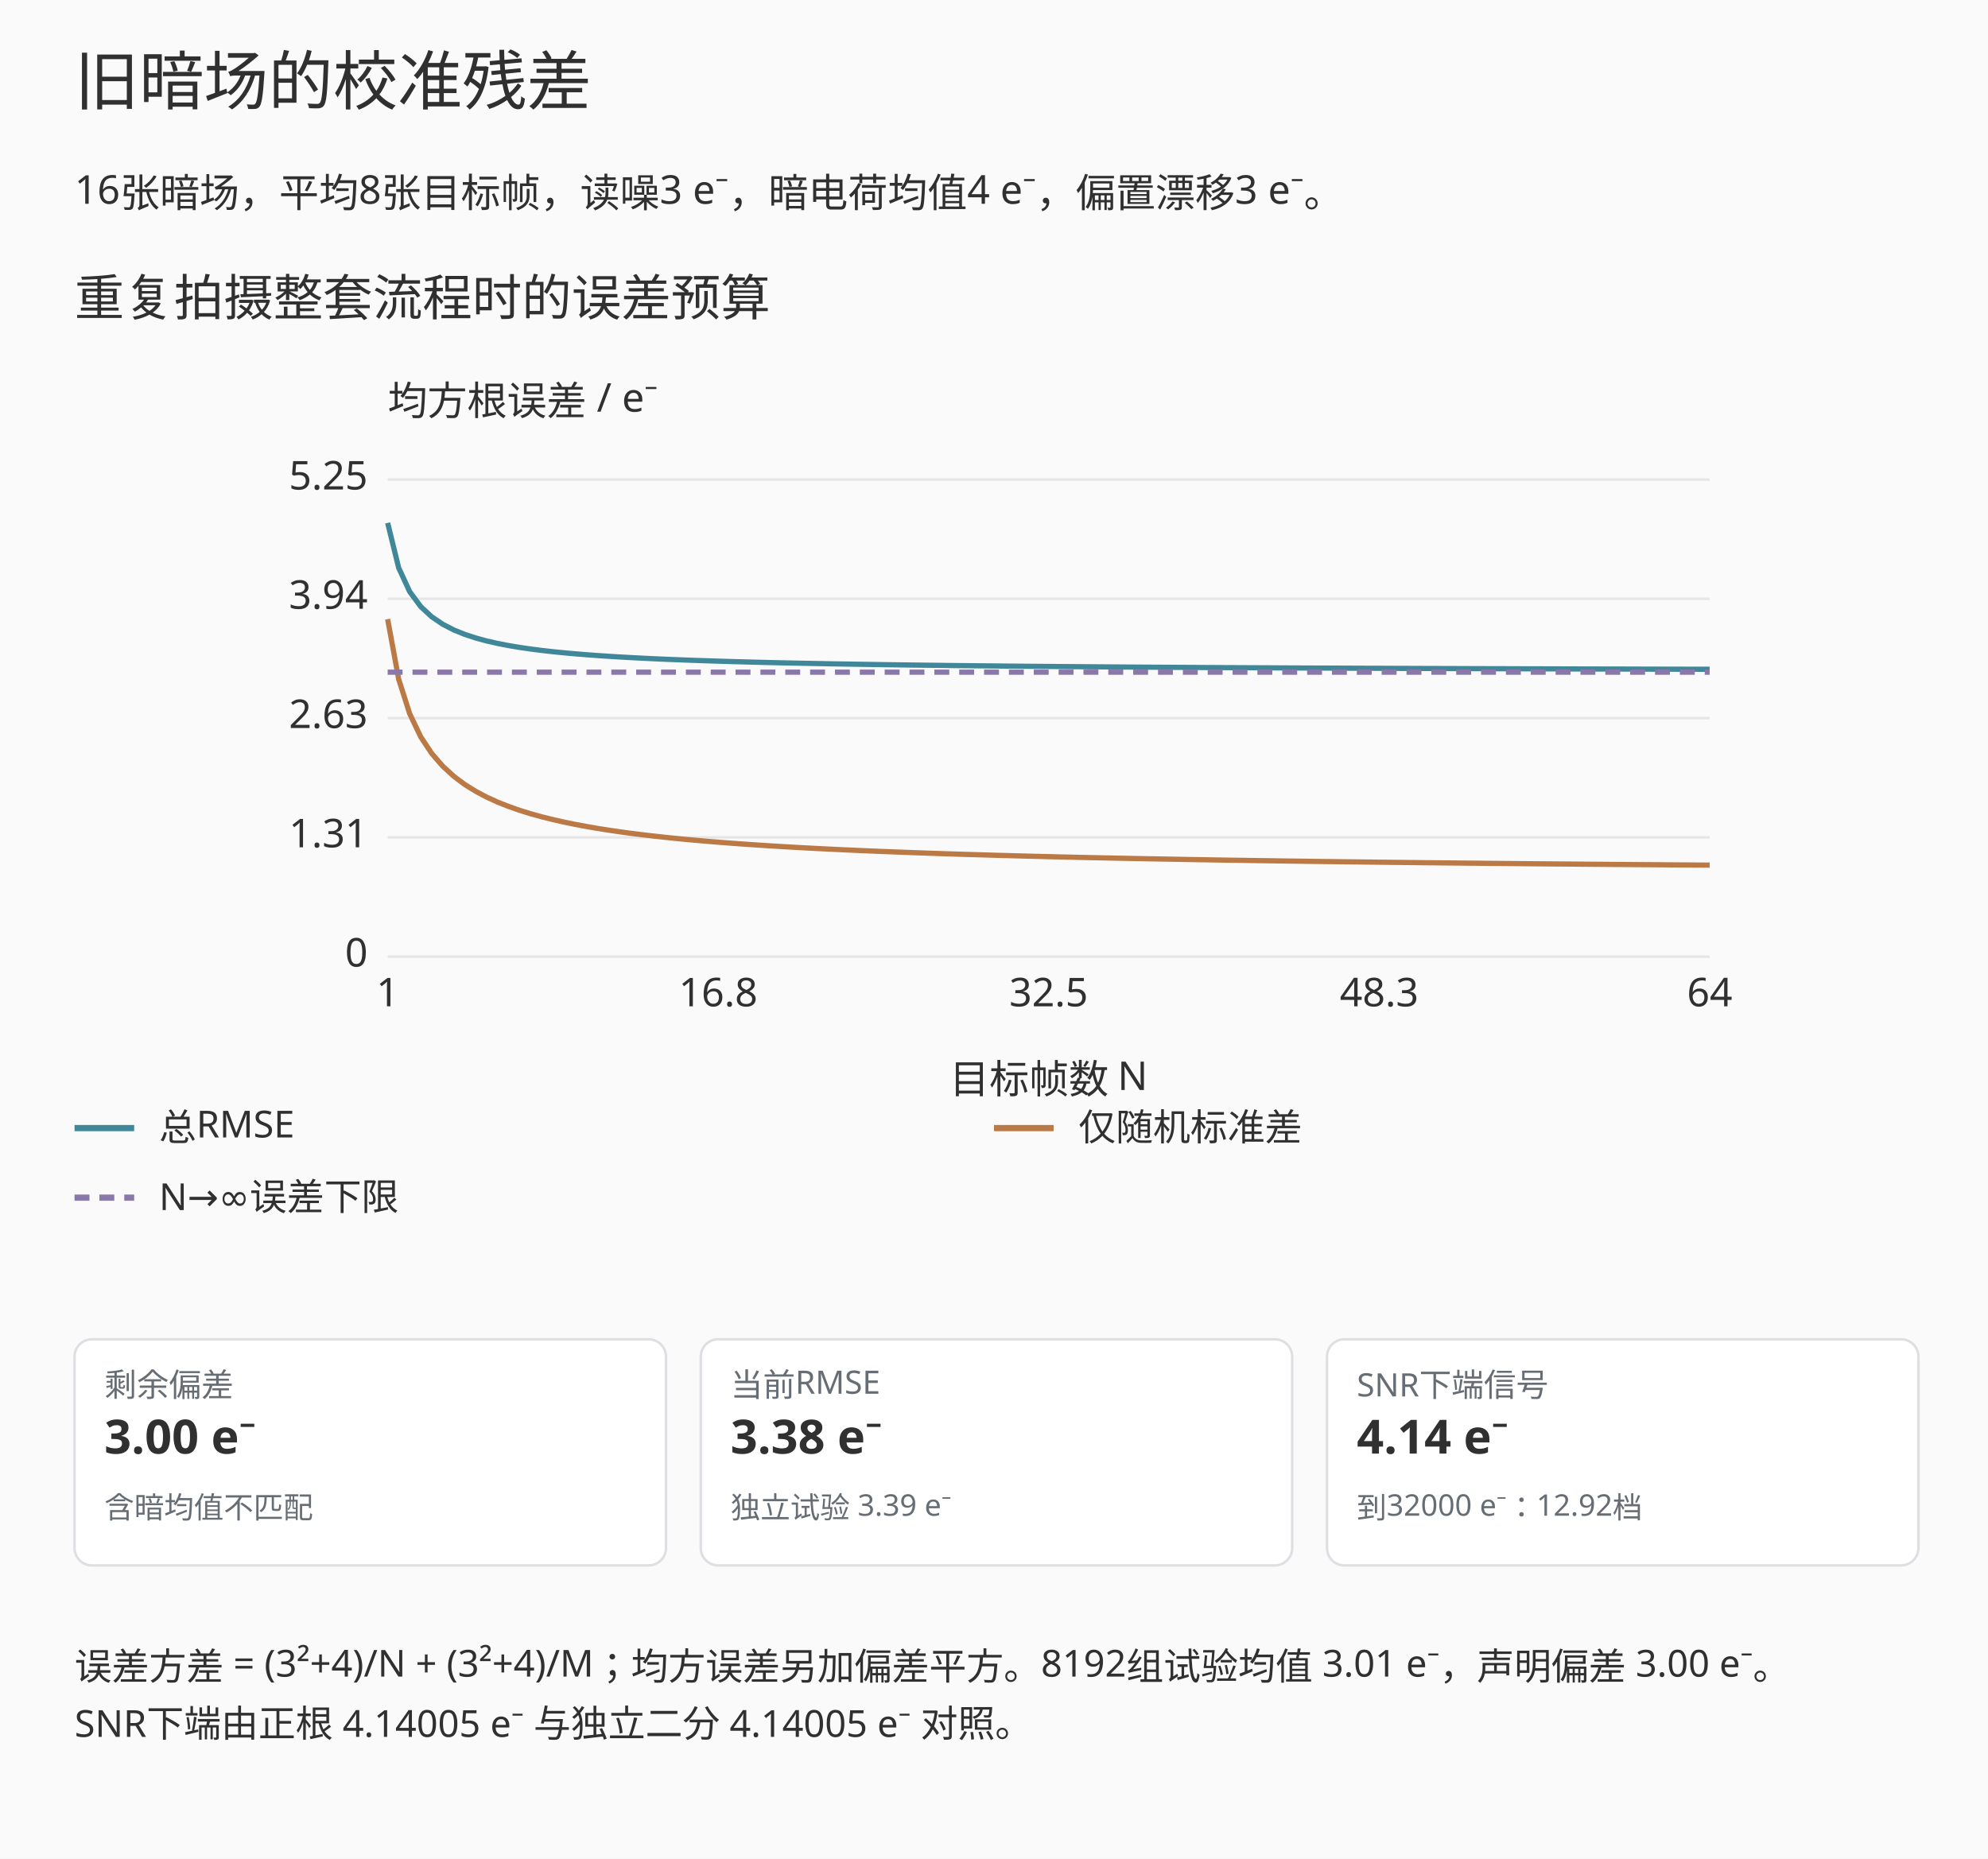
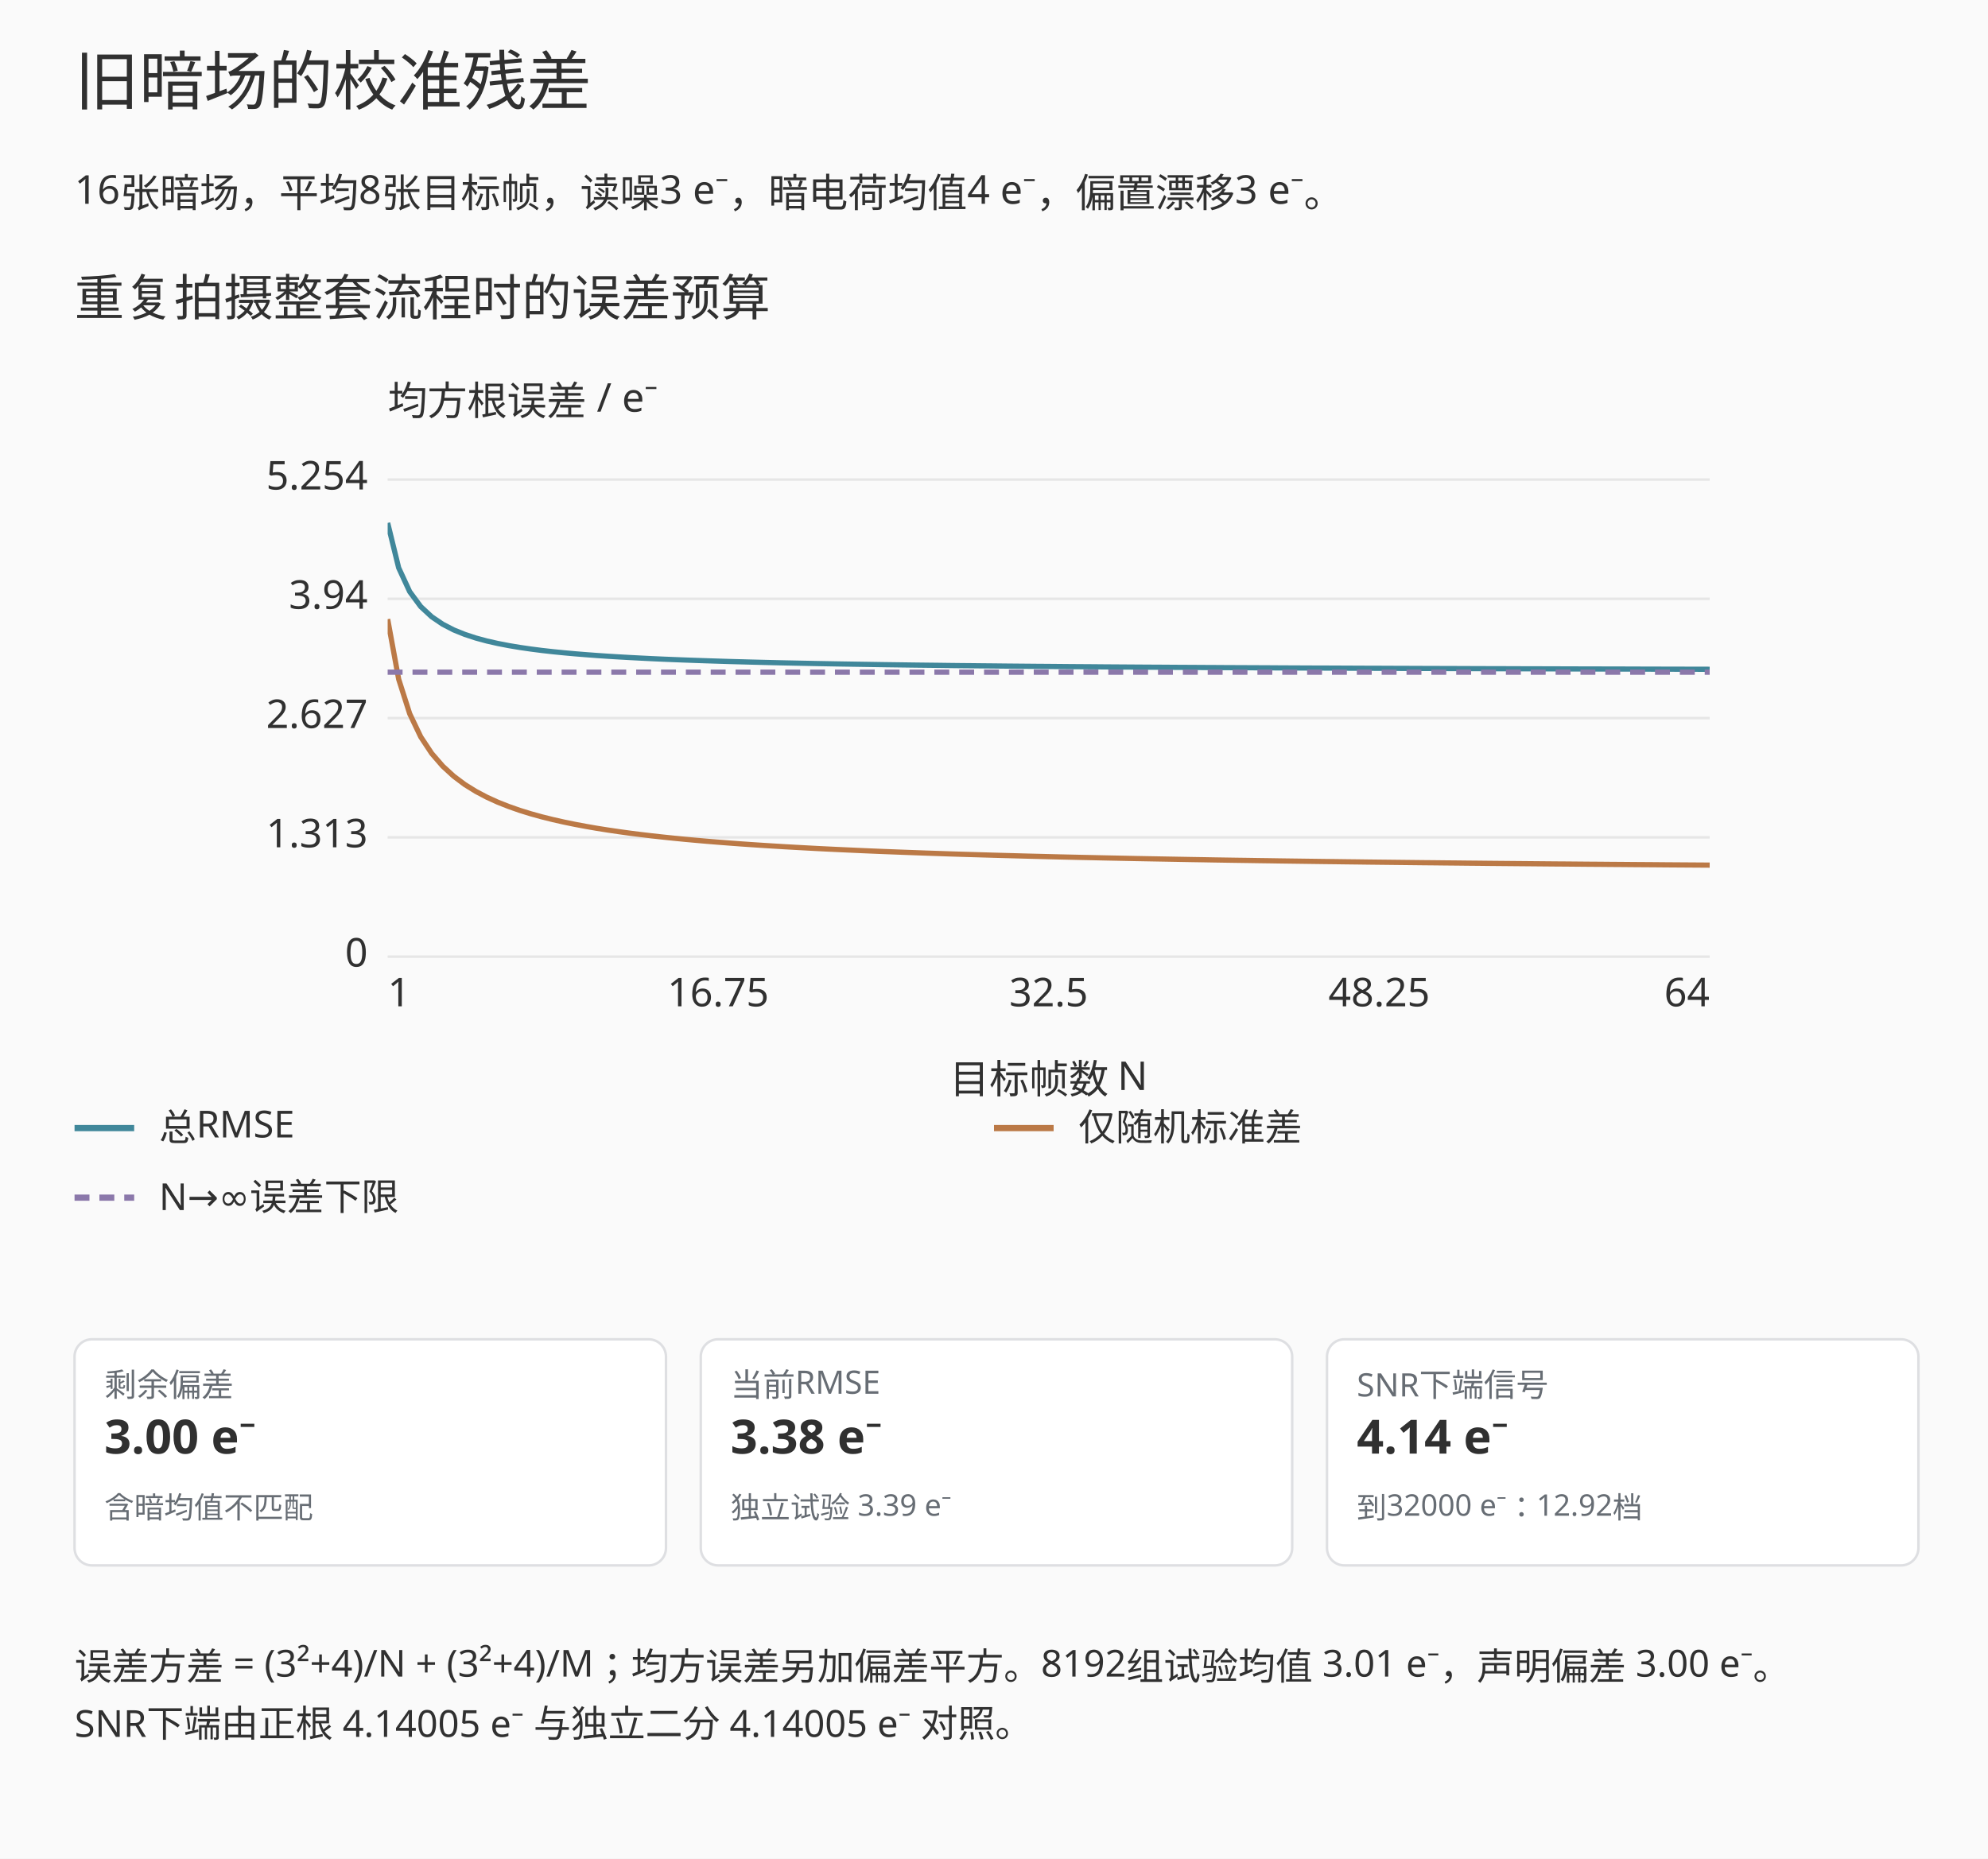
<svg xmlns="http://www.w3.org/2000/svg" width="800" height="748" viewBox="0 0 800 748" role="img" aria-label="互动示意：有限暗场复用、偏置漂移与SNR下端判据" style="color:#303030;fill:currentColor;font:16px sans-serif">
  <style>text{font-family:sans-serif}</style>
  <rect width="800" height="100%" fill="#fafafa" />
  <text x="30" y="42" font-size="26">旧暗场的校准残差</text>
  <text x="30" y="82">16张暗场，平均8张目标帧，读噪3 e⁻，暗电荷均值4 e⁻，偏置漂移3 e⁻。</text>
  <text x="30" y="127" font-size="20">重复拍摄整套流程时的误差预算</text>
  <svg x="30" y="143" width="740" height="300" role="img" aria-label="重复拍摄整套流程时的误差预算" viewBox="0 0 640 300">
    <path d="M76,242H608" stroke="currentColor" opacity=".10" />
    <text x="68" y="246" text-anchor="end">0</text>
-     <text x="76" y="262" text-anchor="middle">1</text>
+     <text x="76" y="262" text-anchor="start">1</text>
    <path d="M76,194H608" stroke="currentColor" opacity=".10" />
-     <text x="68" y="198" text-anchor="end">1.31</text>
-     <text x="209" y="262" text-anchor="middle">16.8</text>
+     <text x="68" y="198" text-anchor="end">1.313</text>
+     <text x="209" y="262" text-anchor="middle">16.75</text>
    <path d="M76,146H608" stroke="currentColor" opacity=".10" />
-     <text x="68" y="150" text-anchor="end">2.63</text>
+     <text x="68" y="150" text-anchor="end">2.627</text>
    <text x="342" y="262" text-anchor="middle">32.5</text>
    <path d="M76,98H608" stroke="currentColor" opacity=".10" />
    <text x="68" y="102" text-anchor="end">3.94</text>
-     <text x="475" y="262" text-anchor="middle">48.3</text>
+     <text x="475" y="262" text-anchor="middle">48.25</text>
    <path d="M76,50H608" stroke="currentColor" opacity=".10" />
-     <text x="68" y="54" text-anchor="end">5.25</text>
-     <text x="608" y="262" text-anchor="middle">64</text>
-     <path d="M76.00,67.45 L80.43,85.51 L84.87,95.12 L89.30,101.12 L93.73,105.23 L98.17,108.23 L102.60,110.52 L107.03,112.31 L111.47,113.77 L115.90,114.97 L120.33,115.97 L124.77,116.83 L129.20,117.57 L133.63,118.21 L138.07,118.78 L142.50,119.28 L146.93,119.72 L151.37,120.12 L155.80,120.48 L160.23,120.81 L164.67,121.11 L169.10,121.38 L173.53,121.63 L177.97,121.86 L182.40,122.08 L186.83,122.28 L191.27,122.46 L195.70,122.63 L200.13,122.79 L204.57,122.94 L209.00,123.08 L213.43,123.22 L217.87,123.34 L222.30,123.46 L226.73,123.57 L231.17,123.68 L235.60,123.78 L240.03,123.87 L244.47,123.96 L248.90,124.05 L253.33,124.13 L257.77,124.21 L262.20,124.28 L266.63,124.35 L271.07,124.42 L275.50,124.49 L279.93,124.55 L284.37,124.61 L288.80,124.67 L293.23,124.72 L297.67,124.77 L302.10,124.83 L306.53,124.88 L310.97,124.92 L315.40,124.97 L319.83,125.01 L324.27,125.06 L328.70,125.10 L333.13,125.14 L337.57,125.18 L342.00,125.21 L346.43,125.25 L350.87,125.29 L355.30,125.32 L359.73,125.35 L364.17,125.39 L368.60,125.42 L373.03,125.45 L377.47,125.48 L381.90,125.51 L386.33,125.53 L390.77,125.56 L395.20,125.59 L399.63,125.61 L404.07,125.64 L408.50,125.66 L412.93,125.69 L417.37,125.71 L421.80,125.73 L426.23,125.75 L430.67,125.77 L435.10,125.80 L439.53,125.82 L443.97,125.84 L448.40,125.86 L452.83,125.87 L457.27,125.89 L461.70,125.91 L466.13,125.93 L470.57,125.95 L475.00,125.96 L479.43,125.98 L483.87,126.00 L488.30,126.01 L492.73,126.03 L497.17,126.04 L501.60,126.06 L506.03,126.07 L510.47,126.09 L514.90,126.10 L519.33,126.12 L523.77,126.13 L528.20,126.14 L532.63,126.16 L537.07,126.17 L541.50,126.18 L545.93,126.19 L550.37,126.21 L554.80,126.22 L559.23,126.23 L563.67,126.24 L568.10,126.25 L572.53,126.26 L576.97,126.27 L581.40,126.29 L585.83,126.30 L590.27,126.31 L594.70,126.32 L599.13,126.33 L603.57,126.34 L608.00,126.35" fill="none" stroke="#40879a" stroke-width="2.1" />
-     <path d="M76.00,106.18 L80.43,130.33 L84.87,144.25 L89.30,153.53 L93.73,160.23 L98.17,165.35 L102.60,169.41 L107.03,172.73 L111.47,175.49 L115.90,177.83 L120.33,179.85 L124.77,181.60 L129.20,183.15 L133.63,184.52 L138.07,185.75 L142.50,186.85 L146.93,187.85 L151.37,188.76 L155.80,189.59 L160.23,190.36 L164.67,191.06 L169.10,191.71 L173.53,192.32 L177.97,192.88 L182.40,193.40 L186.83,193.89 L191.27,194.35 L195.70,194.79 L200.13,195.19 L204.57,195.58 L209.00,195.94 L213.43,196.28 L217.87,196.61 L222.30,196.92 L226.73,197.21 L231.17,197.49 L235.60,197.76 L240.03,198.01 L244.47,198.25 L248.90,198.49 L253.33,198.71 L257.77,198.92 L262.20,199.12 L266.63,199.32 L271.07,199.51 L275.50,199.69 L279.93,199.86 L284.37,200.03 L288.80,200.19 L293.23,200.35 L297.67,200.50 L302.10,200.65 L306.53,200.79 L310.97,200.92 L315.40,201.05 L319.83,201.18 L324.27,201.30 L328.70,201.42 L333.13,201.54 L337.57,201.65 L342.00,201.76 L346.43,201.87 L350.87,201.97 L355.30,202.07 L359.73,202.16 L364.17,202.26 L368.60,202.35 L373.03,202.44 L377.47,202.53 L381.90,202.61 L386.33,202.69 L390.77,202.77 L395.20,202.85 L399.63,202.93 L404.07,203.00 L408.50,203.08 L412.93,203.15 L417.37,203.22 L421.80,203.28 L426.23,203.35 L430.67,203.41 L435.10,203.48 L439.53,203.54 L443.97,203.60 L448.40,203.66 L452.83,203.72 L457.27,203.77 L461.70,203.83 L466.13,203.88 L470.57,203.94 L475.00,203.99 L479.43,204.04 L483.87,204.09 L488.30,204.14 L492.73,204.19 L497.17,204.23 L501.60,204.28 L506.03,204.32 L510.47,204.37 L514.90,204.41 L519.33,204.46 L523.77,204.50 L528.20,204.54 L532.63,204.58 L537.07,204.62 L541.50,204.66 L545.93,204.70 L550.37,204.73 L554.80,204.77 L559.23,204.81 L563.67,204.84 L568.10,204.88 L572.53,204.91 L576.97,204.95 L581.40,204.98 L585.83,205.01 L590.27,205.05 L594.70,205.08 L599.13,205.11 L603.57,205.14 L608.00,205.17" fill="none" stroke="#bb7946" stroke-width="2.1" />
-     <path d="M76.00,127.52 L608.00,127.52" fill="none" stroke="#8b78aa" stroke-width="2.1" stroke-dasharray="6 4" />
+     <text x="68" y="54" text-anchor="end">5.254</text>
+     <text x="608" y="262" text-anchor="end">64</text>
+     <svg x="76" y="50" width="532" height="192" viewBox="76 50 532 192" overflow="hidden" data-plot-field="true" style="width:532px;height:192px;overflow:hidden">
+       <path d="M76.00,67.45 L80.43,85.51 L84.87,95.12 L89.30,101.12 L93.73,105.23 L98.17,108.23 L102.60,110.52 L107.03,112.31 L111.47,113.77 L115.90,114.97 L120.33,115.97 L124.77,116.83 L129.20,117.57 L133.63,118.21 L138.07,118.78 L142.50,119.28 L146.93,119.72 L151.37,120.12 L155.80,120.48 L160.23,120.81 L164.67,121.11 L169.10,121.38 L173.53,121.63 L177.97,121.86 L182.40,122.08 L186.83,122.28 L191.27,122.46 L195.70,122.63 L200.13,122.79 L204.57,122.94 L209.00,123.08 L213.43,123.22 L217.87,123.34 L222.30,123.46 L226.73,123.57 L231.17,123.68 L235.60,123.78 L240.03,123.87 L244.47,123.96 L248.90,124.05 L253.33,124.13 L257.77,124.21 L262.20,124.28 L266.63,124.35 L271.07,124.42 L275.50,124.49 L279.93,124.55 L284.37,124.61 L288.80,124.67 L293.23,124.72 L297.67,124.77 L302.10,124.83 L306.53,124.88 L310.97,124.92 L315.40,124.97 L319.83,125.01 L324.27,125.06 L328.70,125.10 L333.13,125.14 L337.57,125.18 L342.00,125.21 L346.43,125.25 L350.87,125.29 L355.30,125.32 L359.73,125.35 L364.17,125.39 L368.60,125.42 L373.03,125.45 L377.47,125.48 L381.90,125.51 L386.33,125.53 L390.77,125.56 L395.20,125.59 L399.63,125.61 L404.07,125.64 L408.50,125.66 L412.93,125.69 L417.37,125.71 L421.80,125.73 L426.23,125.75 L430.67,125.77 L435.10,125.80 L439.53,125.82 L443.97,125.84 L448.40,125.86 L452.83,125.87 L457.27,125.89 L461.70,125.91 L466.13,125.93 L470.57,125.95 L475.00,125.96 L479.43,125.98 L483.87,126.00 L488.30,126.01 L492.73,126.03 L497.17,126.04 L501.60,126.06 L506.03,126.07 L510.47,126.09 L514.90,126.10 L519.33,126.12 L523.77,126.13 L528.20,126.14 L532.63,126.16 L537.07,126.17 L541.50,126.18 L545.93,126.19 L550.37,126.21 L554.80,126.22 L559.23,126.23 L563.67,126.24 L568.10,126.25 L572.53,126.26 L576.97,126.27 L581.40,126.29 L585.83,126.30 L590.27,126.31 L594.70,126.32 L599.13,126.33 L603.57,126.34 L608.00,126.35" fill="none" stroke="#40879a" stroke-width="2.1" />
+       <path d="M76.00,106.18 L80.43,130.33 L84.87,144.25 L89.30,153.53 L93.73,160.23 L98.17,165.35 L102.60,169.41 L107.03,172.73 L111.47,175.49 L115.90,177.83 L120.33,179.85 L124.77,181.60 L129.20,183.15 L133.63,184.52 L138.07,185.75 L142.50,186.85 L146.93,187.85 L151.37,188.76 L155.80,189.59 L160.23,190.36 L164.67,191.06 L169.10,191.71 L173.53,192.32 L177.97,192.88 L182.40,193.40 L186.83,193.89 L191.27,194.35 L195.70,194.79 L200.13,195.19 L204.57,195.58 L209.00,195.94 L213.43,196.28 L217.87,196.61 L222.30,196.92 L226.73,197.21 L231.17,197.49 L235.60,197.76 L240.03,198.01 L244.47,198.25 L248.90,198.49 L253.33,198.71 L257.77,198.92 L262.20,199.12 L266.63,199.32 L271.07,199.51 L275.50,199.69 L279.93,199.86 L284.37,200.03 L288.80,200.19 L293.23,200.35 L297.67,200.50 L302.10,200.65 L306.53,200.79 L310.97,200.92 L315.40,201.05 L319.83,201.18 L324.27,201.30 L328.70,201.42 L333.13,201.54 L337.57,201.65 L342.00,201.76 L346.43,201.87 L350.87,201.97 L355.30,202.07 L359.73,202.16 L364.17,202.26 L368.60,202.35 L373.03,202.44 L377.47,202.53 L381.90,202.61 L386.33,202.69 L390.77,202.77 L395.20,202.85 L399.63,202.93 L404.07,203.00 L408.50,203.08 L412.93,203.15 L417.37,203.22 L421.80,203.28 L426.23,203.35 L430.67,203.41 L435.10,203.48 L439.53,203.54 L443.97,203.60 L448.40,203.66 L452.83,203.72 L457.27,203.77 L461.70,203.83 L466.13,203.88 L470.57,203.94 L475.00,203.99 L479.43,204.04 L483.87,204.09 L488.30,204.14 L492.73,204.19 L497.17,204.23 L501.60,204.28 L506.03,204.32 L510.47,204.37 L514.90,204.41 L519.33,204.46 L523.77,204.50 L528.20,204.54 L532.63,204.58 L537.07,204.62 L541.50,204.66 L545.93,204.70 L550.37,204.73 L554.80,204.77 L559.23,204.81 L563.67,204.84 L568.10,204.88 L572.53,204.91 L576.97,204.95 L581.40,204.98 L585.83,205.01 L590.27,205.05 L594.70,205.08 L599.13,205.11 L603.57,205.14 L608.00,205.17" fill="none" stroke="#bb7946" stroke-width="2.1" />
+       <path d="M76.00,127.52 L608.00,127.52" fill="none" stroke="#8b78aa" stroke-width="2.1" stroke-dasharray="6 4" />
+     </svg>
    <text x="76" y="24">均方根误差 / e⁻</text>
    <text x="342" y="297" text-anchor="middle">目标帧数 N</text>
  </svg>
  <path d="M30,454h24" fill="none" stroke="#40879a" stroke-width="2.5" />
  <text x="64" y="459" font-size="15">总RMSE</text>
  <path d="M400,454h24" fill="none" stroke="#bb7946" stroke-width="2.5" />
  <text x="434" y="459" font-size="15">仅随机标准差</text>
  <path d="M30,482h24" fill="none" stroke="#8b78aa" stroke-width="2.5" stroke-dasharray="6 4" />
  <text x="64" y="487" font-size="15">N→∞误差下限</text>
  <rect x="30" y="539" width="238" height="91" rx="7" fill="#fff" stroke="#dedfe2" />
  <text x="42" y="562" font-size="13" fill="#676d74">剩余偏差</text>
  <text x="42" y="585" font-size="19" font-weight="600">3.00 e⁻</text>
  <text x="42" y="611" font-size="12" fill="#676d74">含暗均值不匹配</text>
  <rect x="282" y="539" width="238" height="91" rx="7" fill="#fff" stroke="#dedfe2" />
  <text x="294" y="562" font-size="13" fill="#676d74">当前RMSE</text>
  <text x="294" y="585" font-size="19" font-weight="600">3.38 e⁻</text>
  <text x="294" y="611" font-size="12" fill="#676d74">独立试验 3.39 e⁻</text>
  <rect x="534" y="539" width="238" height="91" rx="7" fill="#fff" stroke="#dedfe2" />
  <text x="546" y="562" font-size="13" fill="#676d74">SNR下端信号</text>
  <text x="546" y="585" font-size="19" font-weight="600">4.14 e⁻</text>
  <text x="546" y="611" font-size="12" fill="#676d74">到32000 e⁻：12.92档</text>
  <text x="30" y="676" font-size="15">误差方差 = (3²+4)/N + (3²+4)/M；均方误差另加偏差平方。8192组试验均值 3.01 e⁻，声明偏差 3.00 e⁻。</text>
  <text x="30" y="699" font-size="15">SNR下端由正根 4.14005 e⁻ 与独立二分 4.14005 e⁻ 对照。</text>
</svg>
